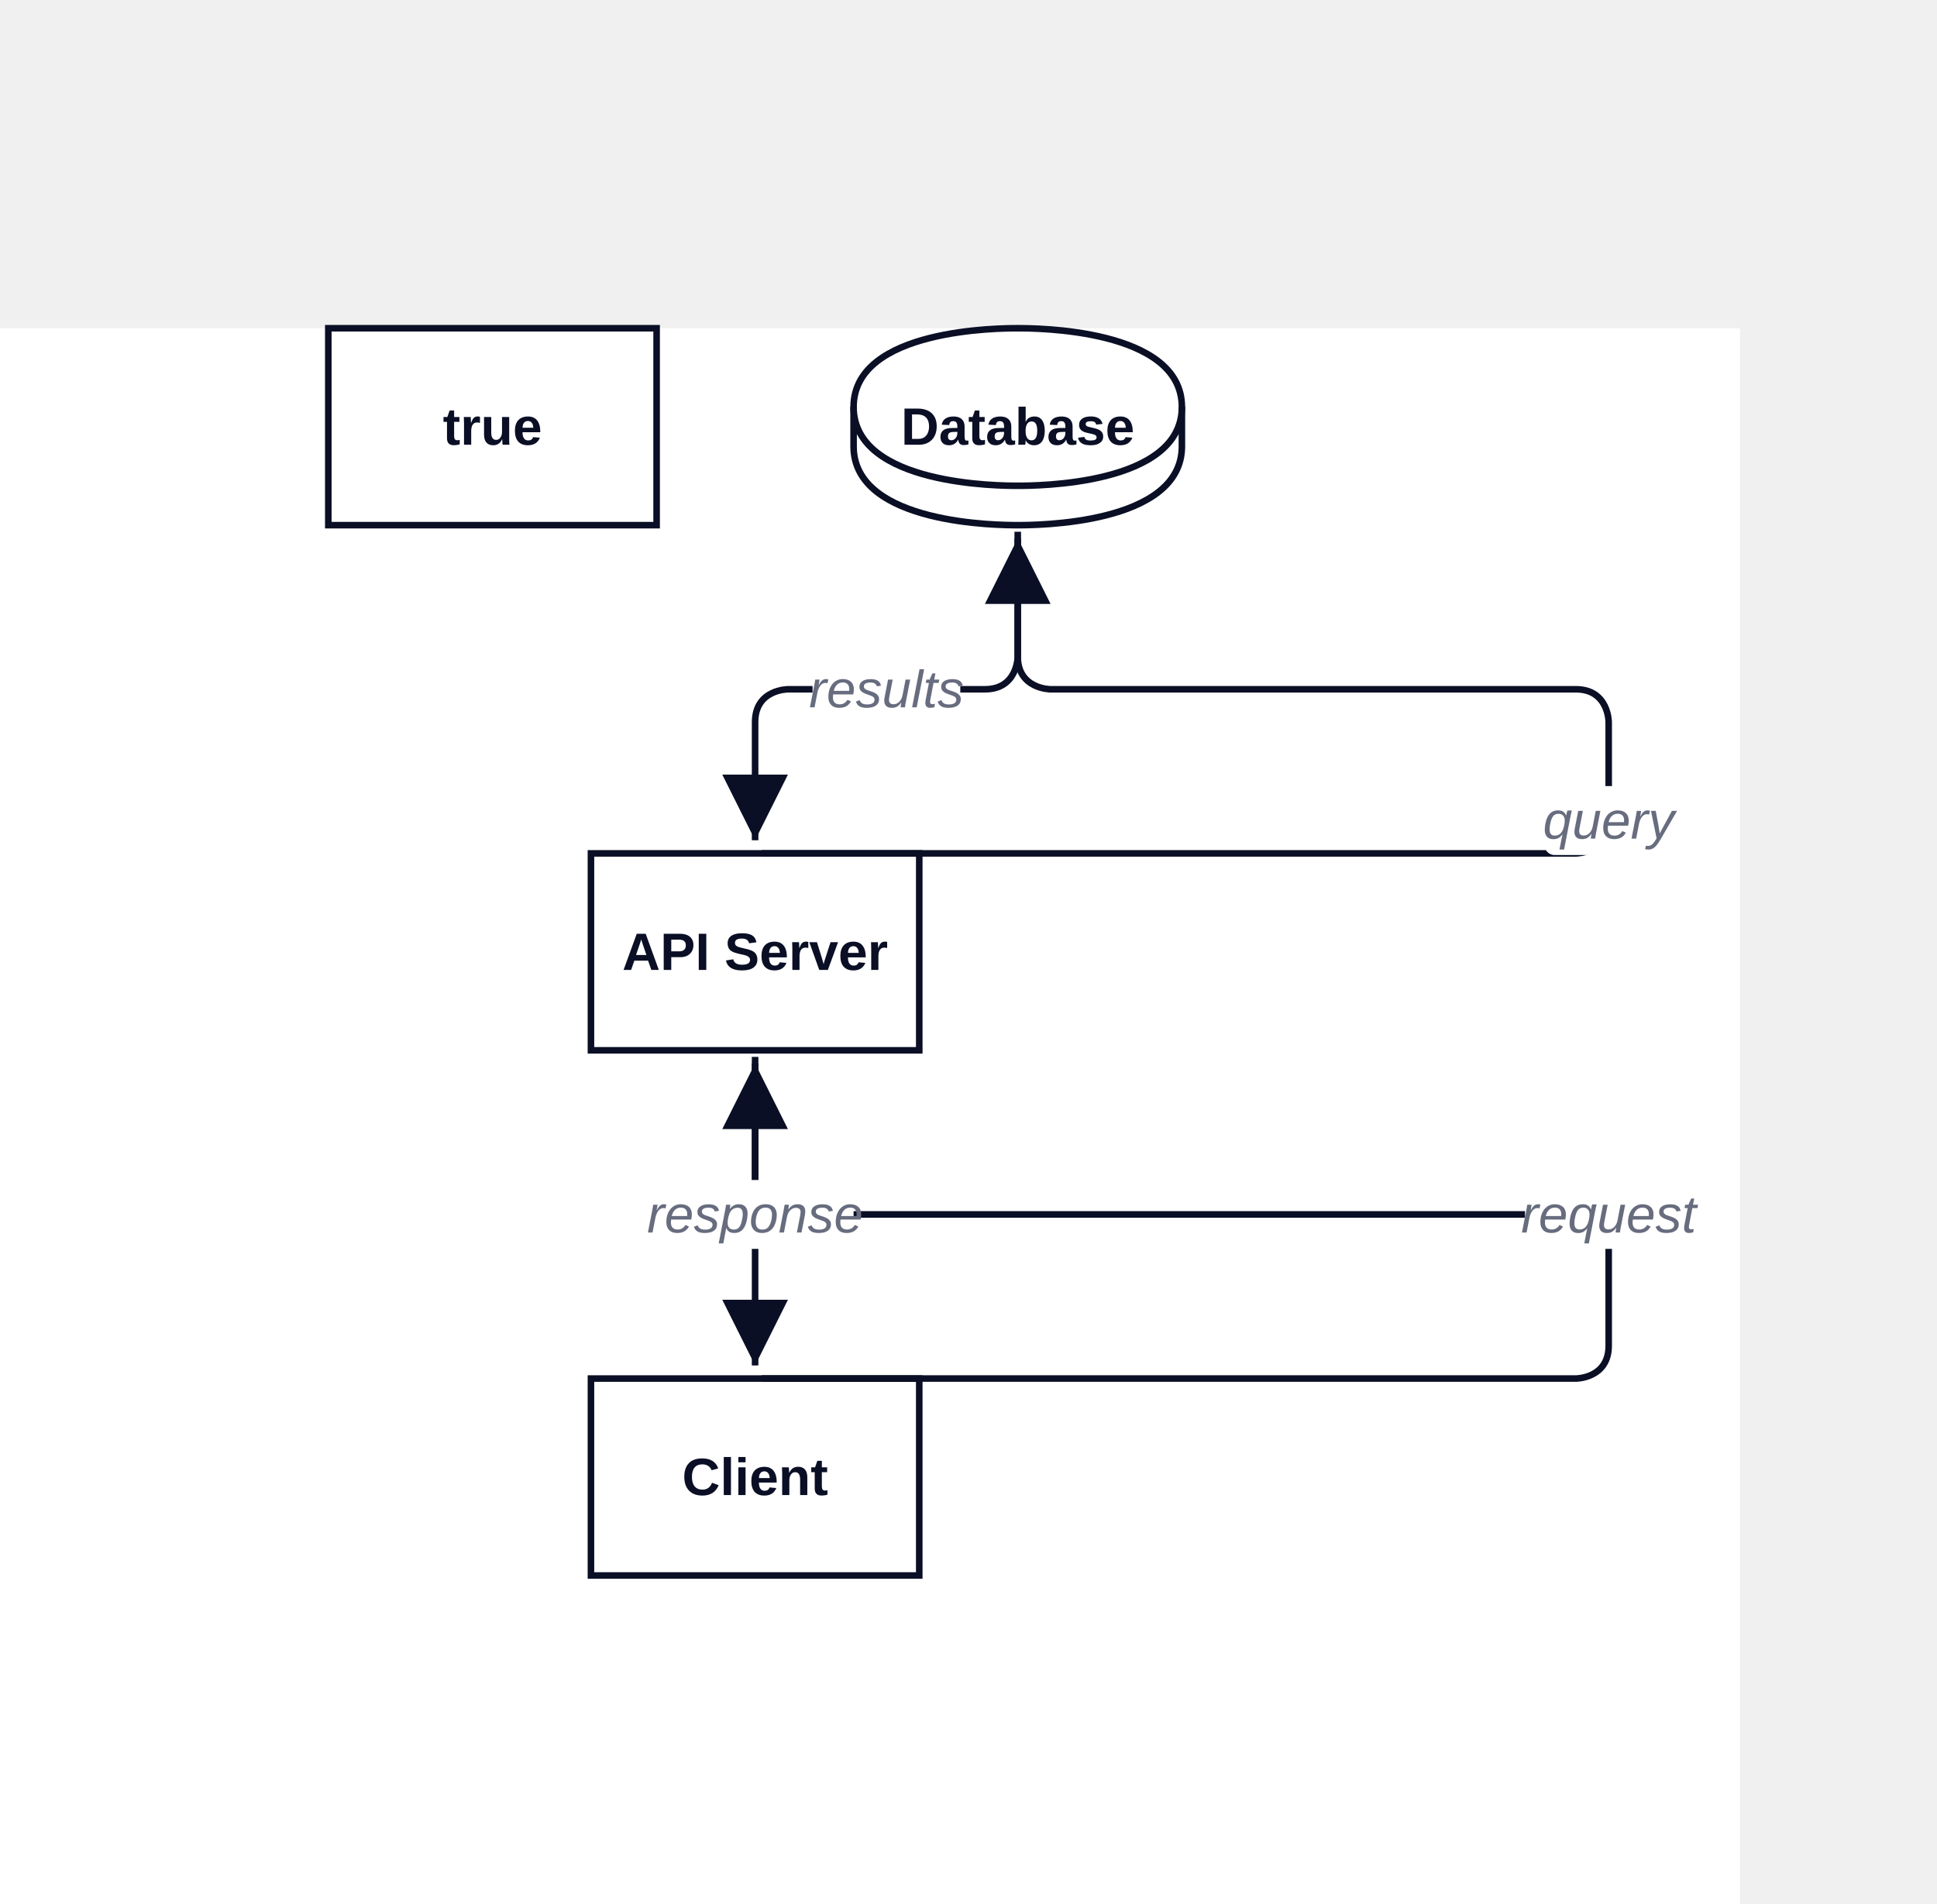
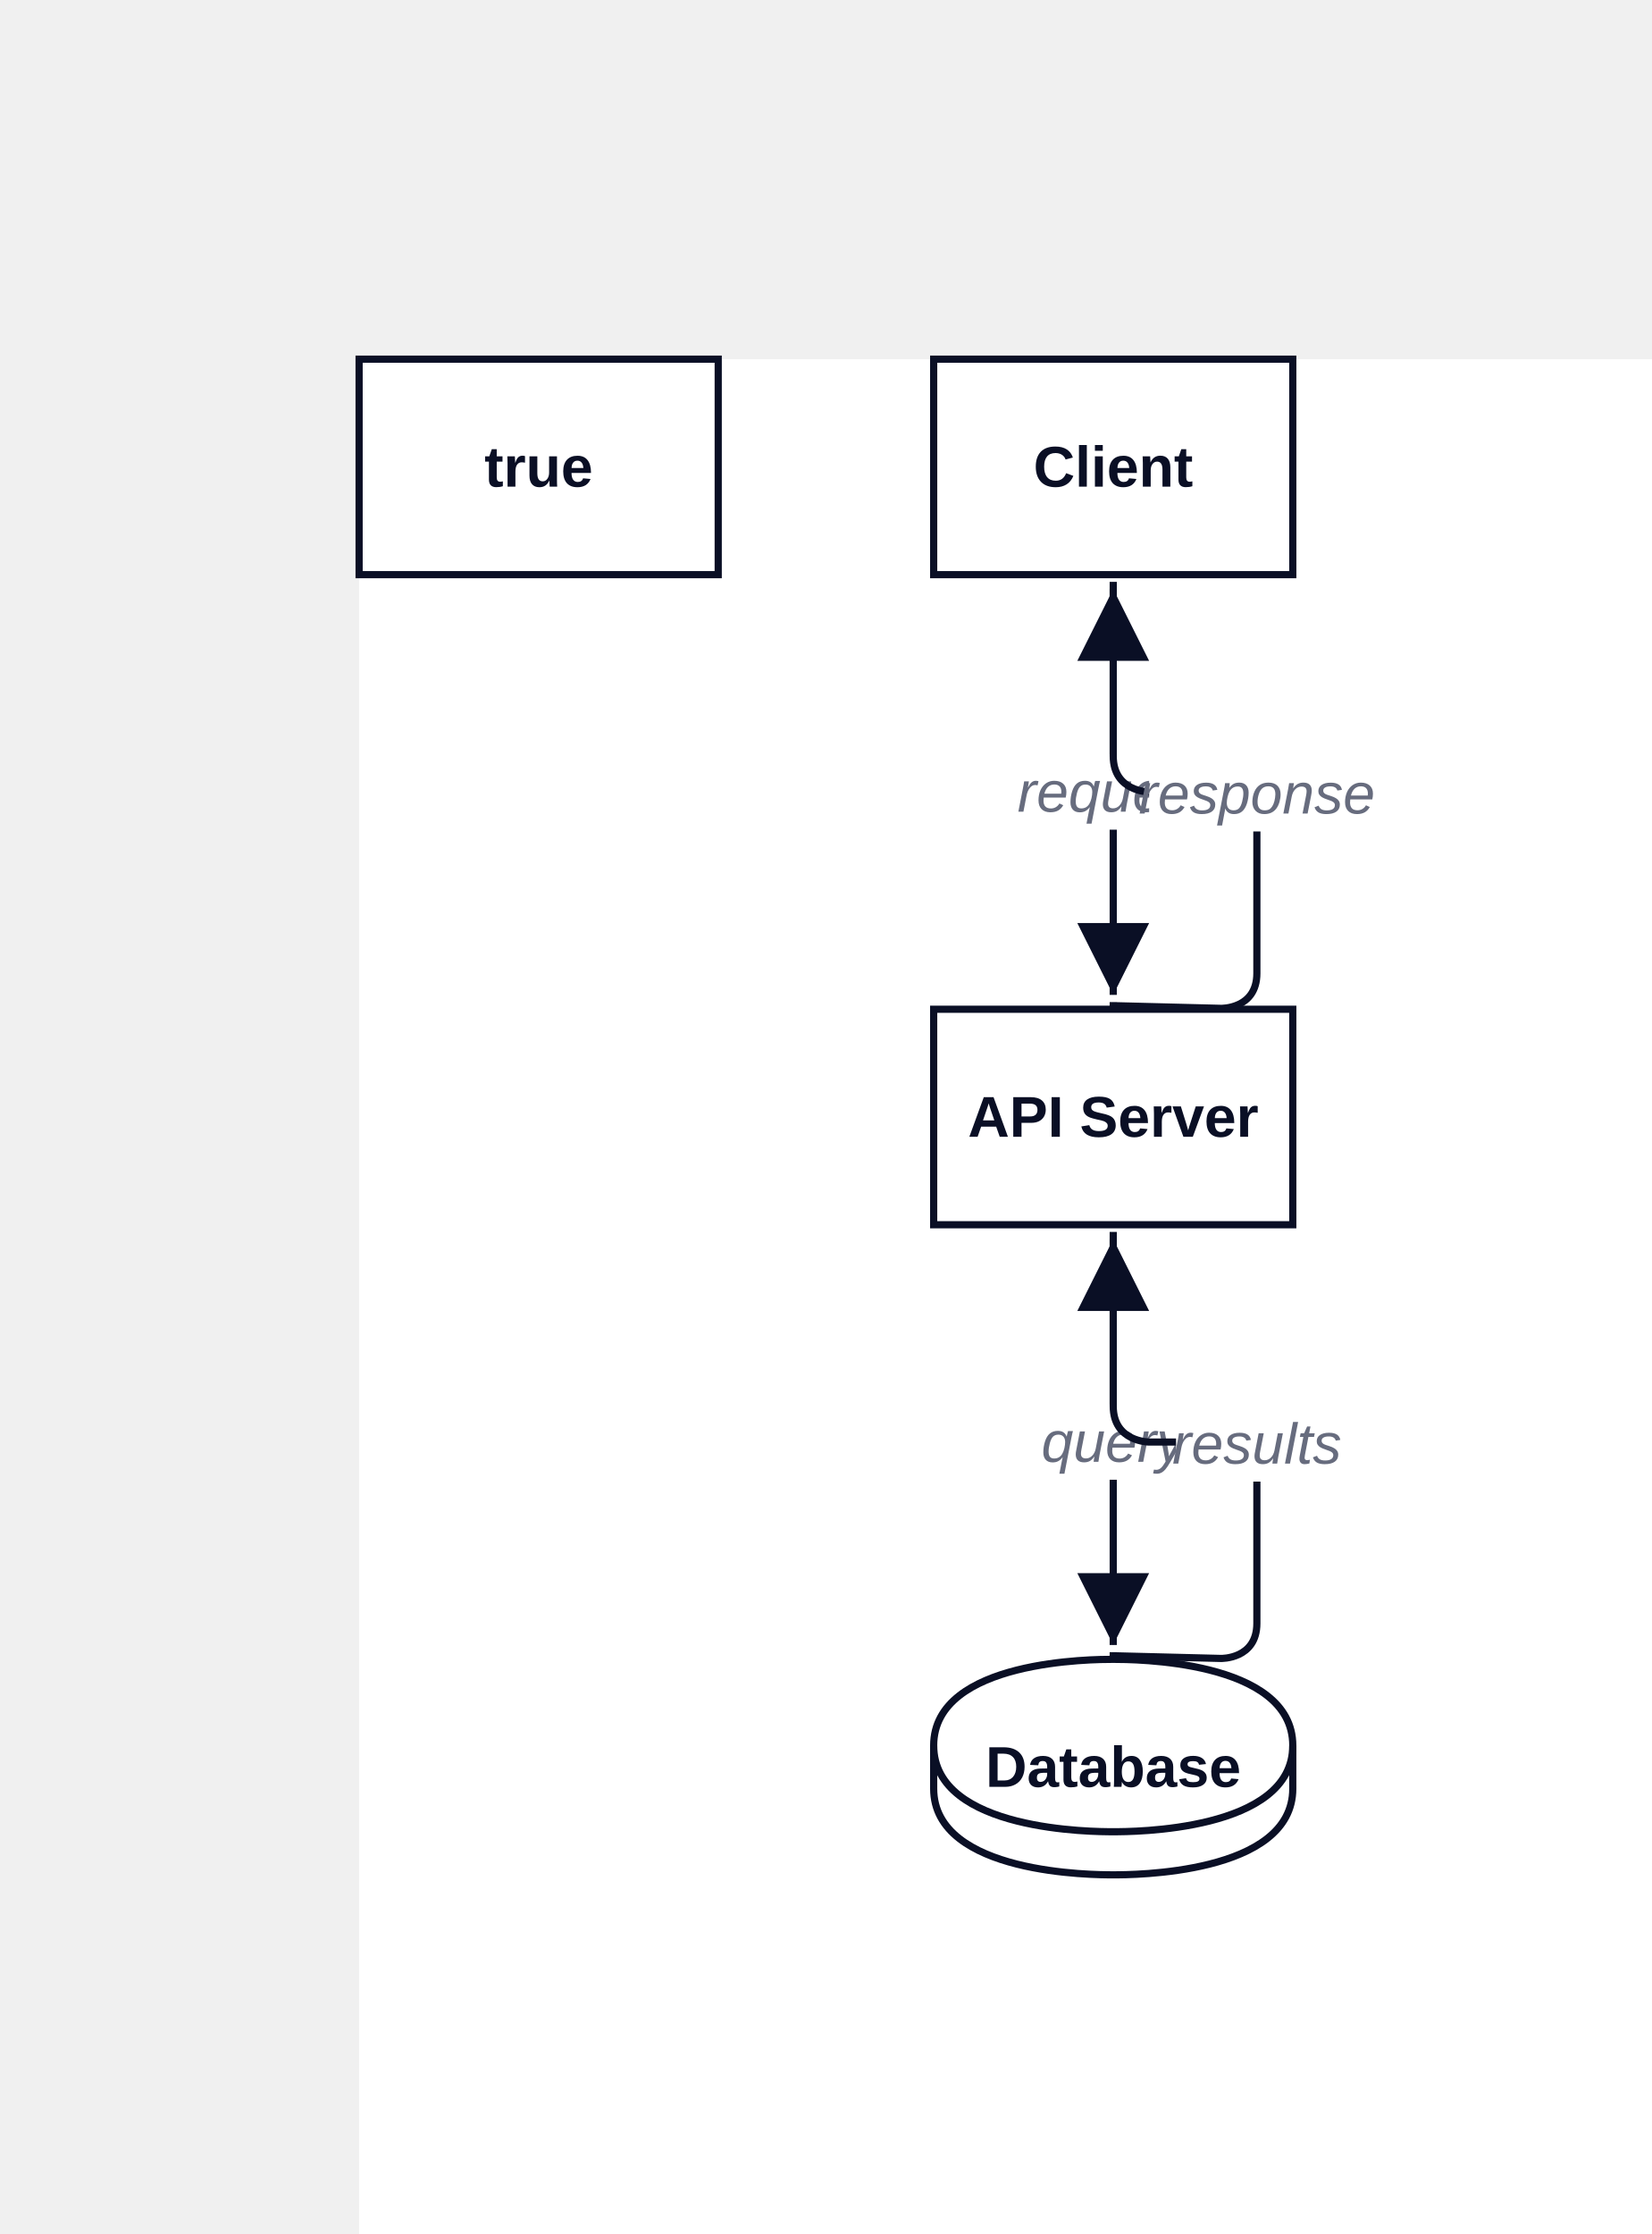
- <svg xmlns="http://www.w3.org/2000/svg" width="590" height="580" viewBox="60 -100 590 580" data-d2-version="0.1.0">
+ <svg xmlns="http://www.w3.org/2000/svg" width="460" height="622" viewBox="-100 -100 460 622" data-d2-version="0.1.0">
  <defs>
    <marker id="arrow-triangle" markerWidth="10" markerHeight="10" refX="10" refY="5" orient="auto" markerUnits="strokeWidth">
      <path d="M0,0 L10,5 L0,10 Z" fill="#0A0F25" />
    </marker>
    <marker id="arrow-triangle-reverse" markerWidth="10" markerHeight="10" refX="0" refY="5" orient="auto" markerUnits="strokeWidth">
      <path d="M10,0 L0,5 L10,10 Z" fill="#0A0F25" />
    </marker>
    <marker id="arrow-diamond" markerWidth="10" markerHeight="10" refX="10" refY="5" orient="auto" markerUnits="strokeWidth">
      <path d="M0,5 L5,0 L10,5 L5,10 Z" fill="#0A0F25" />
    </marker>
    <marker id="arrow-diamond-reverse" markerWidth="10" markerHeight="10" refX="0" refY="5" orient="auto" markerUnits="strokeWidth">
      <path d="M0,5 L5,0 L10,5 L5,10 Z" fill="#0A0F25" />
    </marker>
    <marker id="arrow-circle" markerWidth="10" markerHeight="10" refX="6" refY="5" orient="auto" markerUnits="strokeWidth">
      <circle cx="5" cy="5" r="4" fill="#0A0F25" />
    </marker>
    <marker id="arrow-circle-reverse" markerWidth="10" markerHeight="10" refX="4" refY="5" orient="auto" markerUnits="strokeWidth">
      <circle cx="5" cy="5" r="4" fill="#0A0F25" />
    </marker>
    <marker id="arrow-cf-one" markerWidth="10" markerHeight="10" refX="10" refY="5" orient="auto" markerUnits="strokeWidth">
      <line x1="10" y1="0" x2="10" y2="10" stroke="#0A0F25" stroke-width="2" />
    </marker>
    <marker id="arrow-cf-one-reverse" markerWidth="10" markerHeight="10" refX="0" refY="5" orient="auto" markerUnits="strokeWidth">
      <line x1="0" y1="0" x2="0" y2="10" stroke="#0A0F25" stroke-width="2" />
    </marker>
    <marker id="arrow-cf-many" markerWidth="10" markerHeight="10" refX="10" refY="5" orient="auto" markerUnits="strokeWidth">
      <path d="M0,5 L10,0 M0,5 L10,5 M0,5 L10,10" stroke="#0A0F25" stroke-width="2" fill="none" />
    </marker>
    <marker id="arrow-cf-many-reverse" markerWidth="10" markerHeight="10" refX="0" refY="5" orient="auto" markerUnits="strokeWidth">
      <path d="M10,5 L0,0 M10,5 L0,5 M10,5 L0,10" stroke="#0A0F25" stroke-width="2" fill="none" />
    </marker>
    <marker id="arrow-cf-one-required" markerWidth="10" markerHeight="10" refX="10" refY="5" orient="auto" markerUnits="strokeWidth">
      <line x1="10" y1="0" x2="10" y2="10" stroke="#0A0F25" stroke-width="2" />
      <line x1="7" y1="0" x2="7" y2="10" stroke="#0A0F25" stroke-width="2" />
    </marker>
    <marker id="arrow-cf-one-required-reverse" markerWidth="10" markerHeight="10" refX="0" refY="5" orient="auto" markerUnits="strokeWidth">
      <line x1="0" y1="0" x2="0" y2="10" stroke="#0A0F25" stroke-width="2" />
      <line x1="3" y1="0" x2="3" y2="10" stroke="#0A0F25" stroke-width="2" />
    </marker>
    <marker id="arrow-cf-many-required" markerWidth="10" markerHeight="10" refX="10" refY="5" orient="auto" markerUnits="strokeWidth">
      <path d="M0,5 L10,0 M0,5 L10,5 M0,5 L10,10" stroke="#0A0F25" stroke-width="2" fill="none" />
      <line x1="3" y1="0" x2="3" y2="10" stroke="#0A0F25" stroke-width="2" />
    </marker>
    <marker id="arrow-cf-many-required-reverse" markerWidth="10" markerHeight="10" refX="0" refY="5" orient="auto" markerUnits="strokeWidth">
      <path d="M10,5 L0,0 M10,5 L0,5 M10,5 L0,10" stroke="#0A0F25" stroke-width="2" fill="none" />
      <line x1="7" y1="0" x2="7" y2="10" stroke="#0A0F25" stroke-width="2" />
    </marker>
    <marker id="arrow-cf-one-optional" markerWidth="10" markerHeight="10" refX="10" refY="5" orient="auto" markerUnits="strokeWidth">
      <line x1="10" y1="0" x2="10" y2="10" stroke="#0A0F25" stroke-width="2" />
      <circle cx="7" cy="5" r="2" stroke="#0A0F25" stroke-width="2" fill="white" />
    </marker>
    <marker id="arrow-cf-one-optional-reverse" markerWidth="10" markerHeight="10" refX="0" refY="5" orient="auto" markerUnits="strokeWidth">
      <line x1="0" y1="0" x2="0" y2="10" stroke="#0A0F25" stroke-width="2" />
      <circle cx="3" cy="5" r="2" stroke="#0A0F25" stroke-width="2" fill="white" />
    </marker>
    <marker id="arrow-cf-many-optional" markerWidth="10" markerHeight="10" refX="10" refY="5" orient="auto" markerUnits="strokeWidth">
      <path d="M0,5 L10,0 M0,5 L10,5 M0,5 L10,10" stroke="#0A0F25" stroke-width="2" fill="none" />
      <circle cx="3" cy="5" r="2" stroke="#0A0F25" stroke-width="2" fill="white" />
    </marker>
    <marker id="arrow-cf-many-optional-reverse" markerWidth="10" markerHeight="10" refX="0" refY="5" orient="auto" markerUnits="strokeWidth">
      <path d="M10,5 L0,0 M10,5 L0,5 M10,5 L0,10" stroke="#0A0F25" stroke-width="2" fill="none" />
      <circle cx="7" cy="5" r="2" stroke="#0A0F25" stroke-width="2" fill="white" />
    </marker>
    <marker id="arrow-line" markerWidth="10" markerHeight="10" refX="10" refY="5" orient="auto" markerUnits="strokeWidth">
      <line x1="10" y1="0" x2="10" y2="10" stroke="#0A0F25" stroke-width="2" />
    </marker>
    <marker id="arrow-line-reverse" markerWidth="10" markerHeight="10" refX="0" refY="5" orient="auto" markerUnits="strokeWidth">
      <line x1="0" y1="0" x2="0" y2="10" stroke="#0A0F25" stroke-width="2" />
    </marker>
    <marker id="arrow-open" markerWidth="10" markerHeight="10" refX="10" refY="5" orient="auto" markerUnits="strokeWidth">
      <path d="M0,0 L10,5 L0,10" stroke="#0A0F25" stroke-width="2" fill="none" />
    </marker>
    <marker id="arrow-open-reverse" markerWidth="10" markerHeight="10" refX="0" refY="5" orient="auto" markerUnits="strokeWidth">
      <path d="M10,0 L0,5 L10,10" stroke="#0A0F25" stroke-width="2" fill="none" />
    </marker>
    <marker id="arrow" markerWidth="10" markerHeight="10" refX="10" refY="5" orient="auto" markerUnits="strokeWidth">
      <path d="M0,0 L10,5 L0,10 Z" fill="#0A0F25" />
    </marker>
    <marker id="arrow-reverse" markerWidth="10" markerHeight="10" refX="0" refY="5" orient="auto" markerUnits="strokeWidth">
      <path d="M10,0 L0,5 L10,10 Z" fill="#0A0F25" />
    </marker>
  </defs>
  <rect width="100%" height="100%" fill="#FFFFFF" />
  <g id="base-layer">
+     <rect x="0" y="0" width="100" height="60" fill="#FFFFFF" stroke="#0A0F25" stroke-width="2" rx="0" ry="0" />
    <rect x="160" y="0" width="100" height="60" fill="#FFFFFF" stroke="#0A0F25" stroke-width="2" rx="0" ry="0" />
-     <rect x="240" y="320" width="100" height="60" fill="#FFFFFF" stroke="#0A0F25" stroke-width="2" rx="0" ry="0" />
-     <rect x="240" y="160" width="100" height="60" fill="#FFFFFF" stroke="#0A0F25" stroke-width="2" rx="0" ry="0" />
-     <path d="M 320 24 C 320 0 365 0 370 0 C 375 0 420 0 420 24 L 420 36 C 420 60 375 60 370 60 C 365 60 320 60 320 36 L 320 24 Z" fill="#FFFFFF" stroke="#0A0F25" stroke-width="2" />
-     <ellipse cx="370" cy="24" rx="50" ry="24" fill="none" stroke="none" stroke-width="0" />
-     <path d="M 320 24 C 320 48 365 48 370 48 C 375 48 420 48 420 24" fill="none" stroke="#0A0F25" stroke-width="2" />
-     <path d="M 292 320 C 391.2 320 440.8 320 540 320 C 540 320 550 320 550 310 C 550 298 550 292 550 280 C 550 280 550 270 540 270 C 444 270 396 270 300 270 C 300 270 290 270 290 260 C 290 245.6 290 238.4 290 224" fill="none" stroke="#0A0F25" stroke-width="2" marker-end="url(#arrow-triangle)" />
-     <rect x="524.5" y="259.5" width="51" height="21" fill="#FFFFFF" stroke="none" stroke-width="1" rx="3" ry="3" />
-     <text x="550" y="275.5" text-anchor="middle" dominant-baseline="alphabetic" font-family="Arial, sans-serif" font-size="16" style="fill: #676C7E; font-style: italic">request</text>
-     <path d="M 292 160 C 391.2 160 440.8 160 540 160 C 540 160 550 160 550 150 C 550 138 550 132 550 120 C 550 120 550 110 540 110 C 476 110 444 110 380 110 C 380 110 370 110 370 100 C 370 85.6 370 78.4 370 64" fill="none" stroke="#0A0F25" stroke-width="2" marker-end="url(#arrow-triangle)" />
-     <rect x="530.5" y="139.5" width="39" height="21" fill="#FFFFFF" stroke="none" stroke-width="1" rx="3" ry="3" />
-     <text x="550" y="155.5" text-anchor="middle" dominant-baseline="alphabetic" font-family="Arial, sans-serif" font-size="16" style="fill: #676C7E; font-style: italic">query</text>
-     <path d="M 370 62 C 370 77.2 370 84.8 370 100 C 370 100 370 110 360 110 C 336 110 324 110 300 110 C 300 110 290 110 290 120 C 290 134.4 290 141.6 290 156" fill="none" stroke="#0A0F25" stroke-width="2" marker-end="url(#arrow-triangle)" />
-     <rect x="307.5" y="99.5" width="45" height="21" fill="#FFFFFF" stroke="none" stroke-width="1" rx="3" ry="3" />
-     <text x="330" y="115.5" text-anchor="middle" dominant-baseline="alphabetic" font-family="Arial, sans-serif" font-size="16" style="fill: #676C7E; font-style: italic">results</text>
-     <path d="M 290 222 C 290 259.6 290 278.4 290 316" fill="none" stroke="#0A0F25" stroke-width="2" marker-end="url(#arrow-triangle)" />
-     <rect x="260" y="259.5" width="60" height="21" fill="#FFFFFF" stroke="none" stroke-width="1" rx="3" ry="3" />
-     <text x="290" y="275.5" text-anchor="middle" dominant-baseline="alphabetic" font-family="Arial, sans-serif" font-size="16" style="fill: #676C7E; font-style: italic">response</text>
-     <text x="210" y="35.5" text-anchor="middle" dominant-baseline="alphabetic" font-family="Arial, sans-serif" font-size="16" style="fill: #0A0F25; font-weight: 700">true</text>
-     <text x="290" y="355.5" text-anchor="middle" dominant-baseline="alphabetic" font-family="Arial, sans-serif" font-size="16" style="fill: #0A0F25; font-weight: 700">Client</text>
-     <text x="290" y="195.5" text-anchor="middle" dominant-baseline="alphabetic" font-family="Arial, sans-serif" font-size="16" style="fill: #0A0F25; font-weight: 700">API Server</text>
-     <text x="370" y="35.5" text-anchor="middle" dominant-baseline="alphabetic" font-family="Arial, sans-serif" font-size="16" style="fill: #0A0F25; font-weight: 700">Database</text>
+     <rect x="160" y="181" width="100" height="60" fill="#FFFFFF" stroke="#0A0F25" stroke-width="2" rx="0" ry="0" />
+     <path d="M 160 386 C 160 362 205 362 210 362 C 215 362 260 362 260 386 L 260 398 C 260 422 215 422 210 422 C 205 422 160 422 160 398 L 160 386 Z" fill="#FFFFFF" stroke="#0A0F25" stroke-width="2" />
+     <ellipse cx="210" cy="386" rx="50" ry="24" fill="none" stroke="none" stroke-width="0" />
+     <path d="M 160 386 C 160 410 205 410 210 410 C 215 410 260 410 260 386" fill="none" stroke="#0A0F25" stroke-width="2" />
+     <path d="M 210 62 C 210 108 210 131 210 177" fill="none" stroke="#0A0F25" stroke-width="2" marker-end="url(#arrow-triangle)" />
+     <rect x="184.5" y="110" width="51" height="21" fill="#FFFFFF" stroke="none" stroke-width="1" rx="3" ry="3" />
+     <text x="210" y="126" text-anchor="middle" dominant-baseline="alphabetic" font-family="Arial, sans-serif" font-size="16" style="fill: #676C7E; font-style: italic">request</text>
+     <path d="M 210 243 C 210 289 210 312 210 358" fill="none" stroke="#0A0F25" stroke-width="2" marker-end="url(#arrow-triangle)" />
+     <rect x="190.5" y="291" width="39" height="21" fill="#FFFFFF" stroke="none" stroke-width="1" rx="3" ry="3" />
+     <text x="210" y="307" text-anchor="middle" dominant-baseline="alphabetic" font-family="Arial, sans-serif" font-size="16" style="fill: #676C7E; font-style: italic">query</text>
+     <path d="M 210 360 C 210 360.4 210 360.6 210 361 C 222.001 361.3 228.002 361.45 240.003 361.75 C 240.003 361.75 250 362 250 352 C 250 335.8 250 327.7 250 311.5 C 250 311.5 250 301.5 240 301.5 C 232 301.5 228 301.5 220 301.5 C 220 301.5 210 301.5 210 291.5 C 210 272.9 210 263.6 210 245" fill="none" stroke="#0A0F25" stroke-width="2" marker-end="url(#arrow-triangle)" />
+     <rect x="227.5" y="291.506" width="45" height="21" fill="#FFFFFF" stroke="none" stroke-width="1" rx="3" ry="3" />
+     <text x="250" y="307.506" text-anchor="middle" dominant-baseline="alphabetic" font-family="Arial, sans-serif" font-size="16" style="fill: #676C7E; font-style: italic">results</text>
+     <path d="M 210 179 C 210 179.4 210 179.6 210 180 C 222.001 180.3 228.002 180.45 240.003 180.75 C 240.003 180.75 250 181 250 171 C 250 154.8 250 146.7 250 130.5 C 250 130.5 250 120.5 240 120.5 C 232 120.5 228 120.5 220 120.5 C 220 120.5 210 120.5 210 110.5 C 210 91.9 210 82.6 210 64" fill="none" stroke="#0A0F25" stroke-width="2" marker-end="url(#arrow-triangle)" />
+     <rect x="220" y="110.506" width="60" height="21" fill="#FFFFFF" stroke="none" stroke-width="1" rx="3" ry="3" />
+     <text x="250" y="126.506" text-anchor="middle" dominant-baseline="alphabetic" font-family="Arial, sans-serif" font-size="16" style="fill: #676C7E; font-style: italic">response</text>
+     <text x="50" y="35.5" text-anchor="middle" dominant-baseline="alphabetic" font-family="Arial, sans-serif" font-size="16" style="fill: #0A0F25; font-weight: 700">true</text>
+     <text x="210" y="35.5" text-anchor="middle" dominant-baseline="alphabetic" font-family="Arial, sans-serif" font-size="16" style="fill: #0A0F25; font-weight: 700">Client</text>
+     <text x="210" y="216.5" text-anchor="middle" dominant-baseline="alphabetic" font-family="Arial, sans-serif" font-size="16" style="fill: #0A0F25; font-weight: 700">API Server</text>
+     <text x="210" y="397.5" text-anchor="middle" dominant-baseline="alphabetic" font-family="Arial, sans-serif" font-size="16" style="fill: #0A0F25; font-weight: 700">Database</text>
  </g>
</svg>
